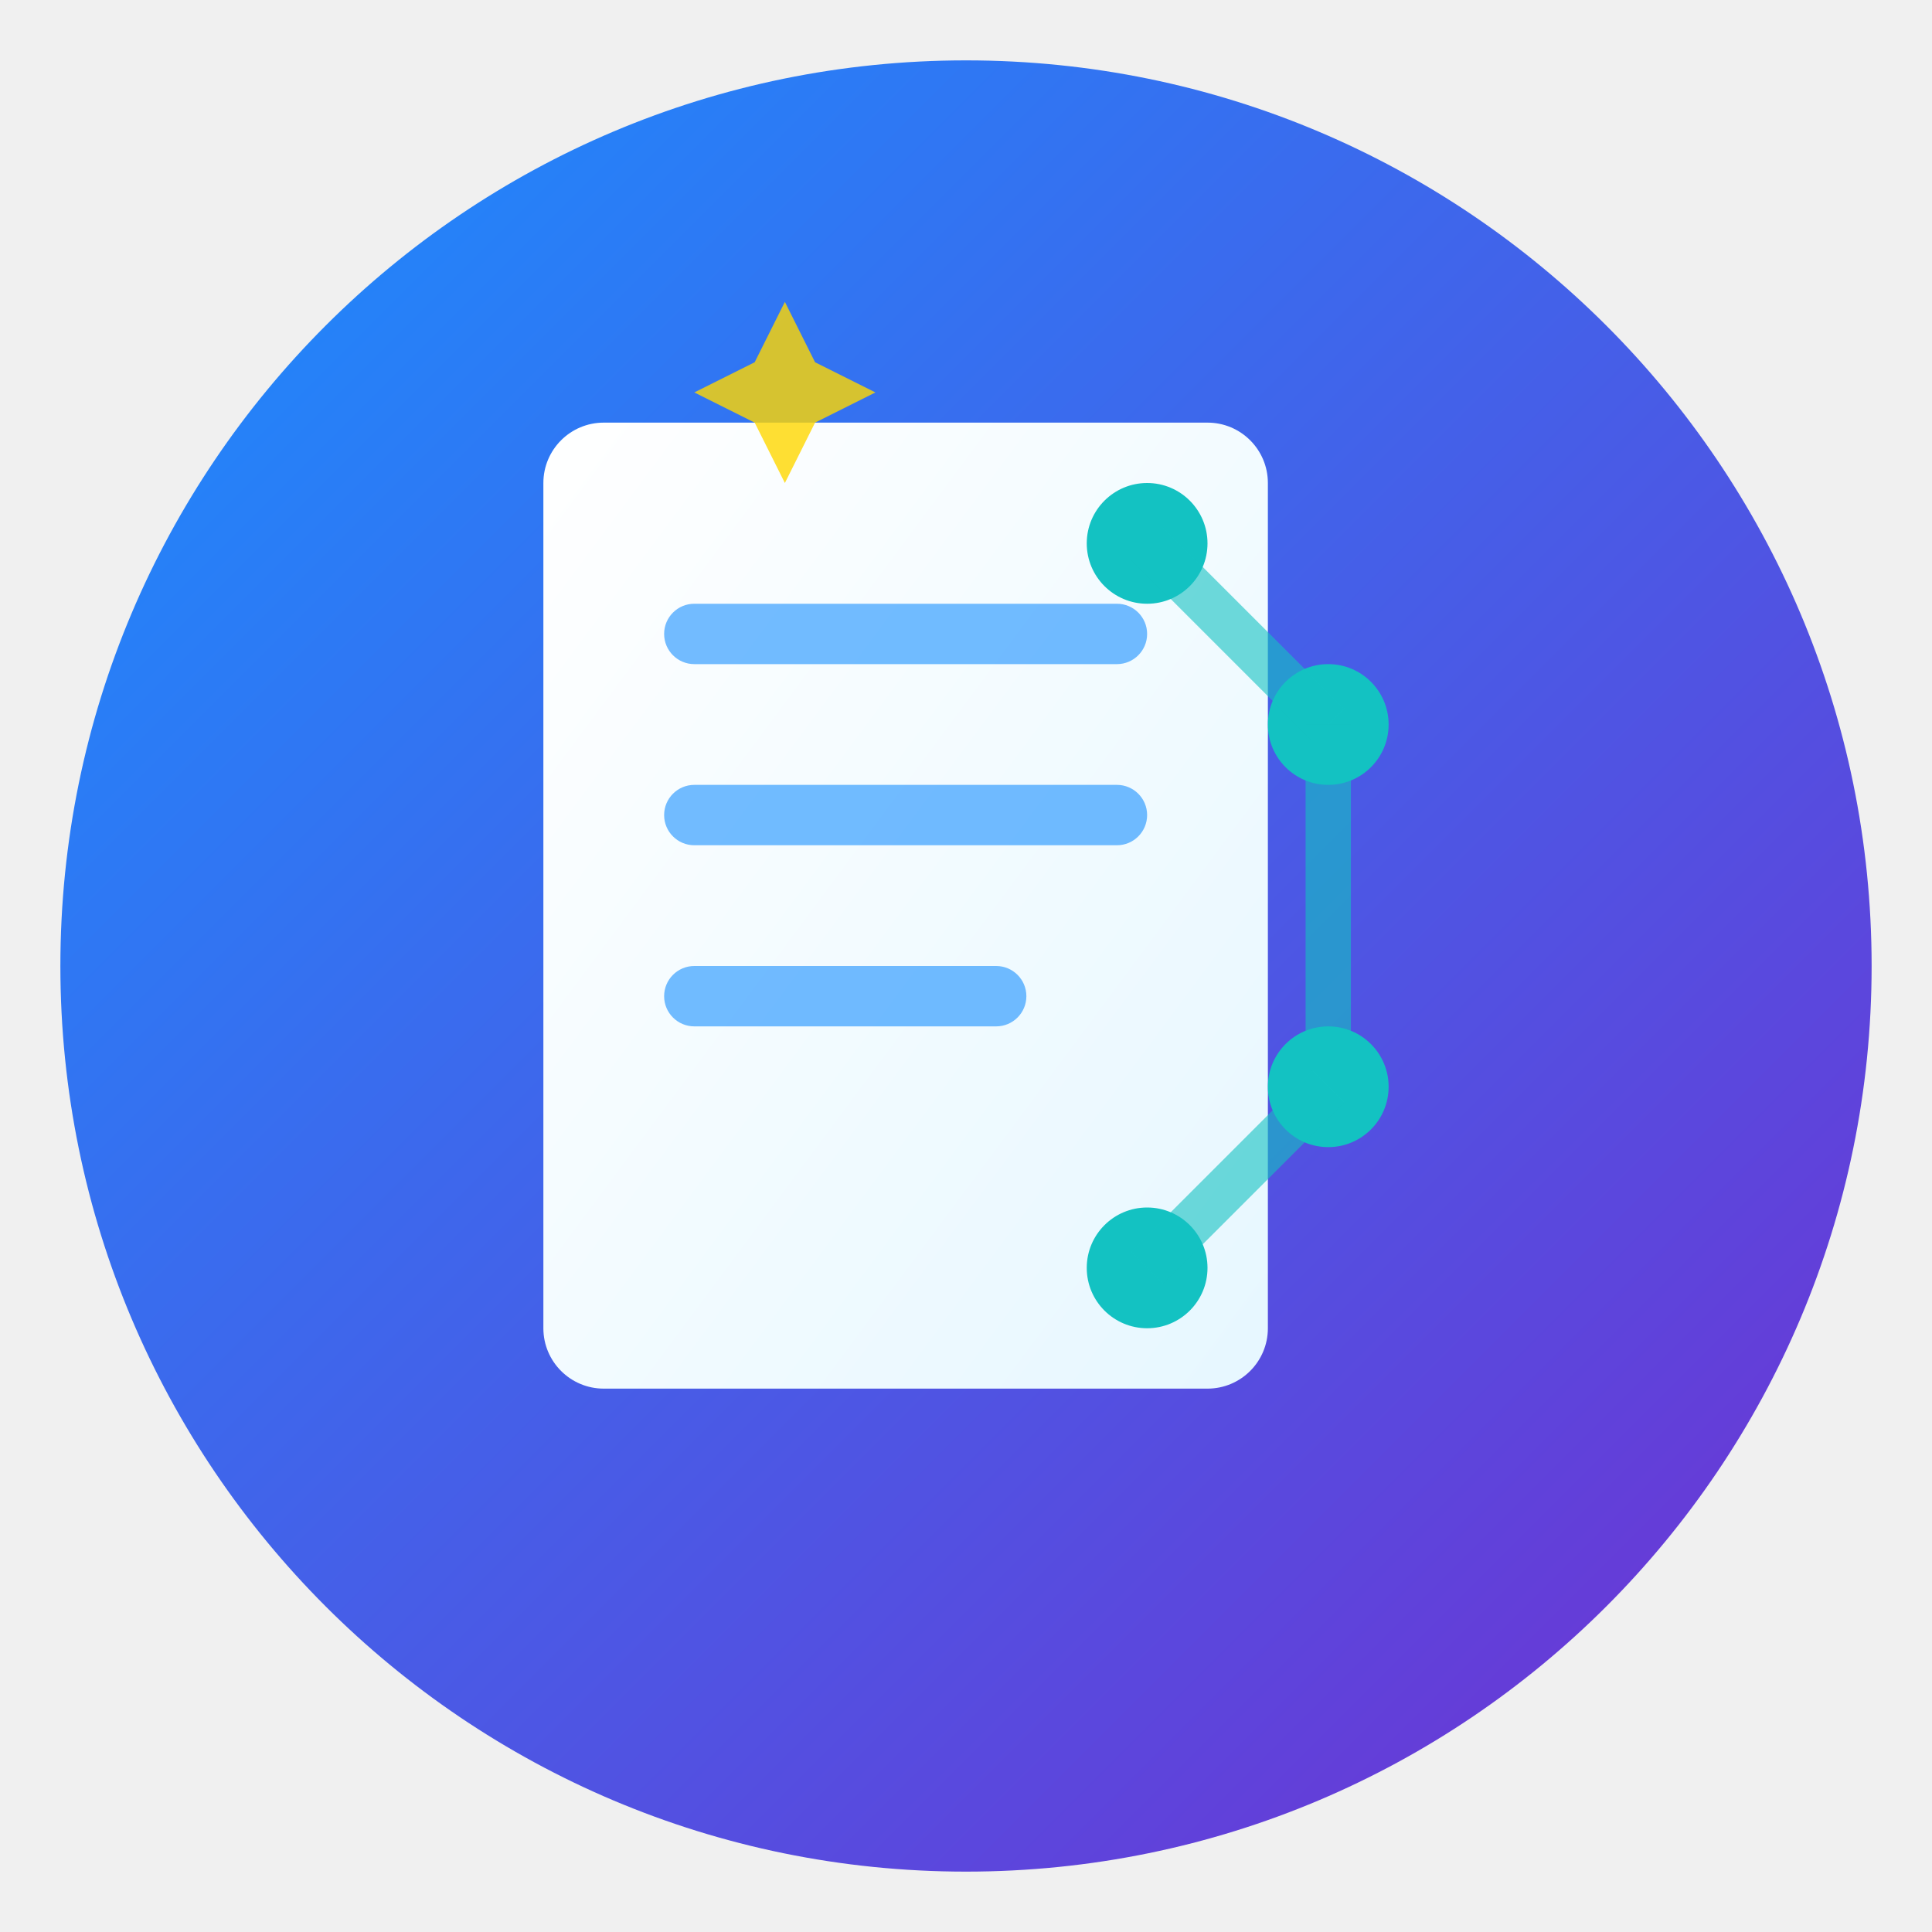
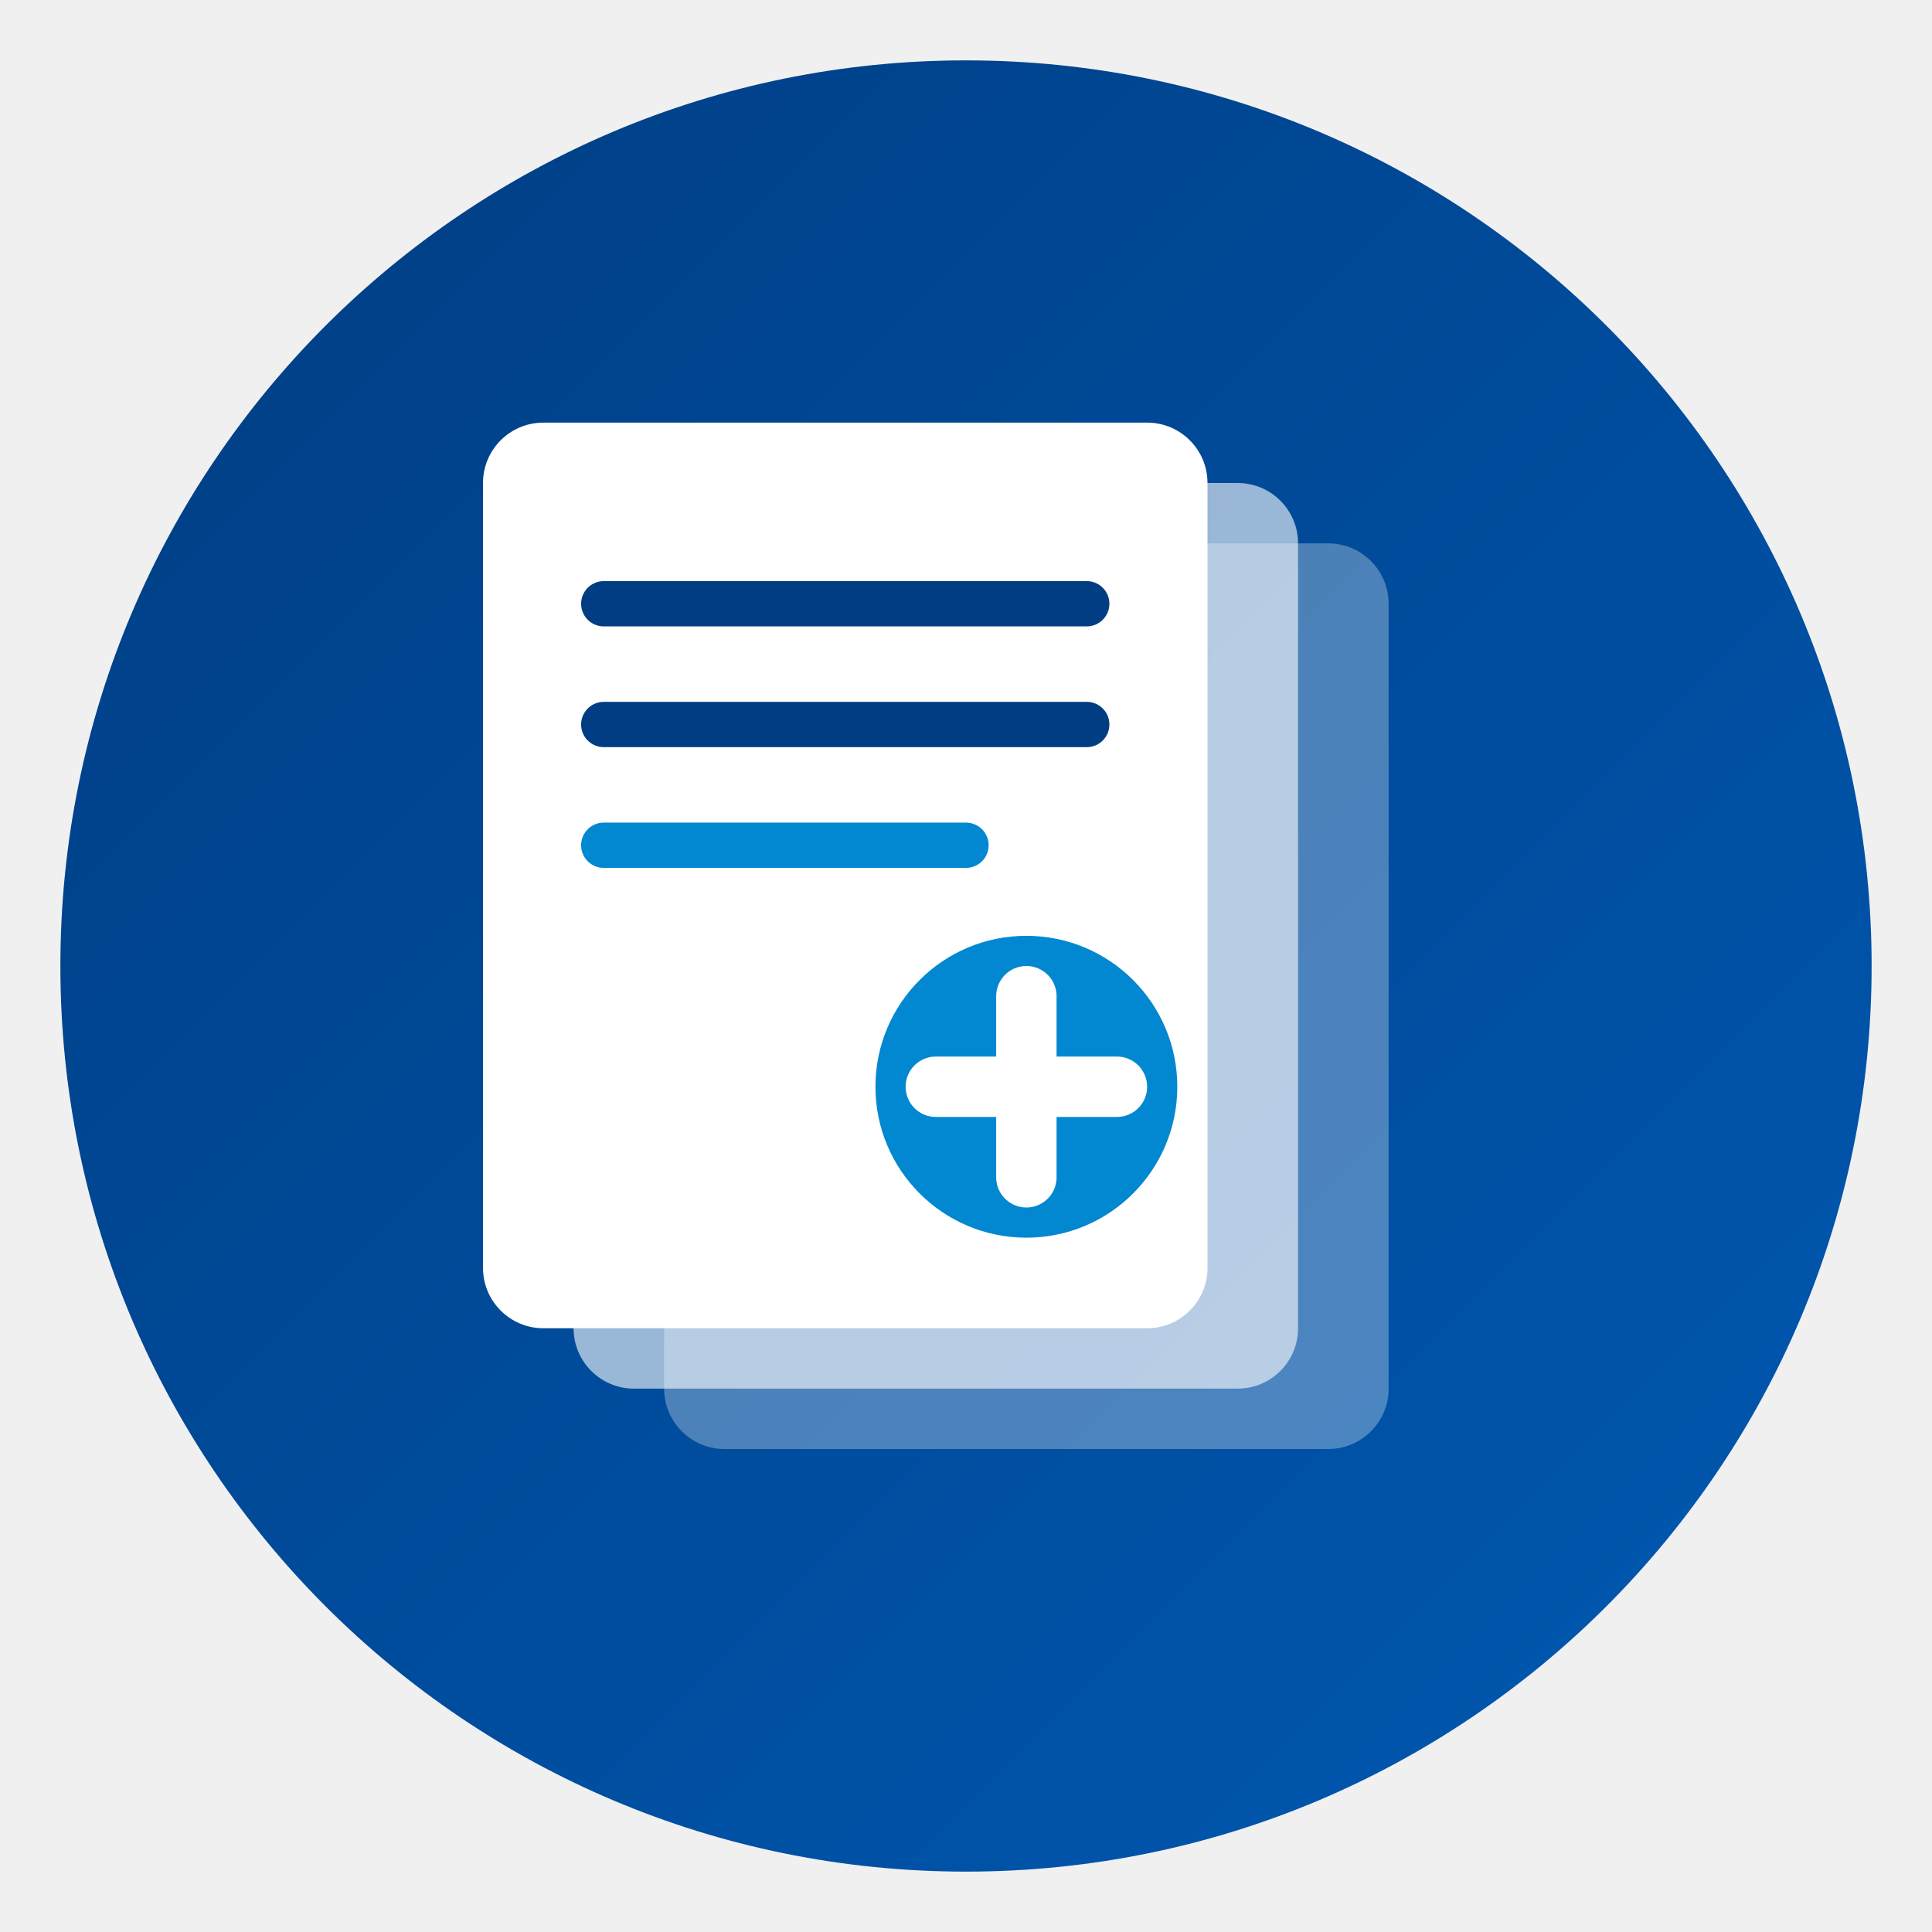
<svg xmlns="http://www.w3.org/2000/svg" width="64" height="64" viewBox="0 0 64 64" fill="none">
  <defs>
-     <linearGradient id="bgGradient" x1="0%" y1="0%" x2="100%" y2="100%">
-       <stop offset="0%" style="stop-color:#1890ff;stop-opacity:1" />
-       <stop offset="100%" style="stop-color:#722ed1;stop-opacity:1" />
-     </linearGradient>
-     <linearGradient id="docGradient" x1="0%" y1="0%" x2="100%" y2="100%">
-       <stop offset="0%" style="stop-color:#ffffff;stop-opacity:1" />
-       <stop offset="100%" style="stop-color:#e6f7ff;stop-opacity:1" />
+     <linearGradient id="corporateGradient" x1="0%" y1="0%" x2="100%" y2="100%">
+       <stop offset="0%" style="stop-color:#003d82;stop-opacity:1" />
+       <stop offset="100%" style="stop-color:#0059b3;stop-opacity:1" />
    </linearGradient>
  </defs>
-   <circle cx="32" cy="32" r="30" fill="url(#bgGradient)" />
-   <rect x="18" y="14" width="24" height="32" rx="2" fill="url(#docGradient)" />
-   <rect x="22" y="20" width="16" height="2" rx="1" fill="#1890ff" opacity="0.6" />
-   <rect x="22" y="26" width="16" height="2" rx="1" fill="#1890ff" opacity="0.6" />
-   <rect x="22" y="32" width="12" height="2" rx="1" fill="#1890ff" opacity="0.6" />
-   <circle cx="38" cy="18" r="2" fill="#13c2c2" />
-   <circle cx="44" cy="24" r="2" fill="#13c2c2" />
-   <circle cx="44" cy="36" r="2" fill="#13c2c2" />
-   <circle cx="38" cy="42" r="2" fill="#13c2c2" />
-   <line x1="38" y1="18" x2="44" y2="24" stroke="#13c2c2" stroke-width="1.5" opacity="0.6" />
-   <line x1="44" y1="24" x2="44" y2="36" stroke="#13c2c2" stroke-width="1.5" opacity="0.6" />
-   <line x1="44" y1="36" x2="38" y2="42" stroke="#13c2c2" stroke-width="1.5" opacity="0.6" />
-   <path d="M26 10 L27 12 L29 13 L27 14 L26 16 L25 14 L23 13 L25 12 Z" fill="#ffd700" opacity="0.8" />
+   <circle cx="32" cy="32" r="30" fill="url(#corporateGradient)" />
+   <g transform="translate(16, 14)">
+     <rect x="6" y="4" width="24" height="30" rx="2" fill="#ffffff" opacity="0.3" />
+     <rect x="3" y="2" width="24" height="30" rx="2" fill="#ffffff" opacity="0.6" />
+     <rect x="0" y="0" width="24" height="30" rx="2" fill="#ffffff" />
+     <line x1="4" y1="6" x2="20" y2="6" stroke="#003d82" stroke-width="1.5" stroke-linecap="round" />
+     <line x1="4" y1="10" x2="20" y2="10" stroke="#003d82" stroke-width="1.5" stroke-linecap="round" />
+     <line x1="4" y1="14" x2="16" y2="14" stroke="#0288d1" stroke-width="1.5" stroke-linecap="round" />
+     <circle cx="18" cy="22" r="5" fill="#0288d1" />
+     <path d="M18 19 L18 25 M15 22 L21 22" stroke="#ffffff" stroke-width="2" stroke-linecap="round" />
+   </g>
</svg>
